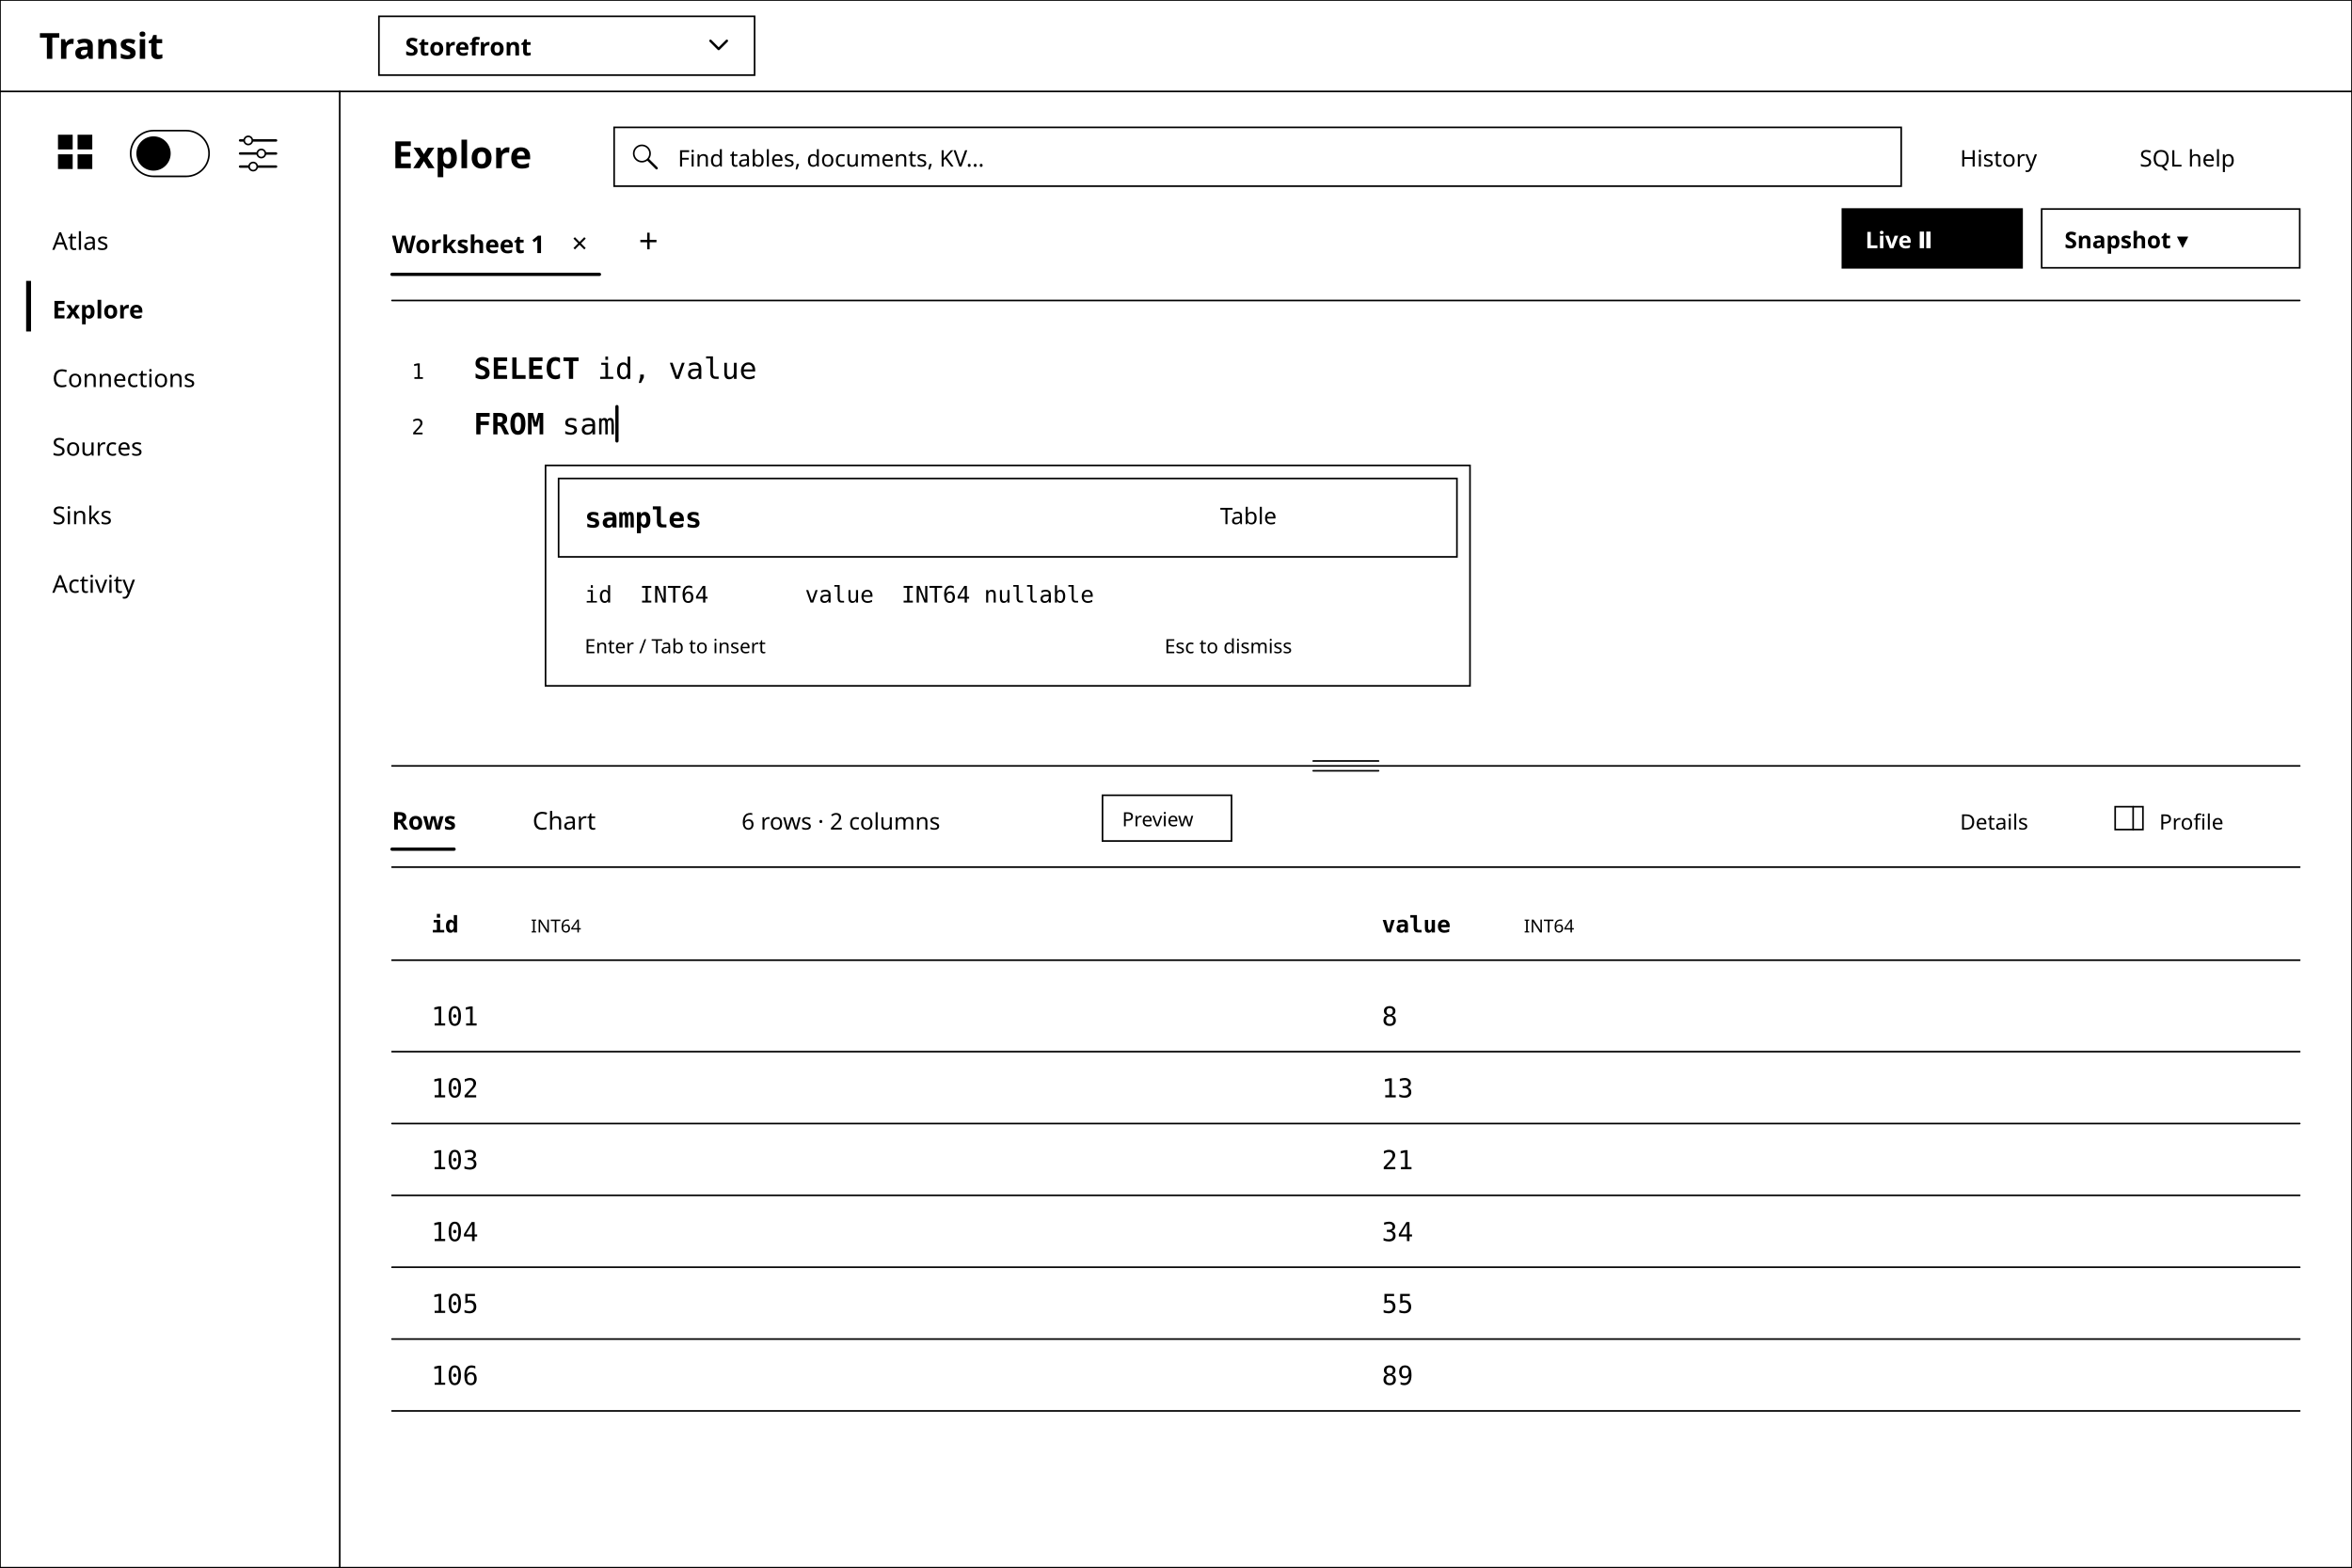
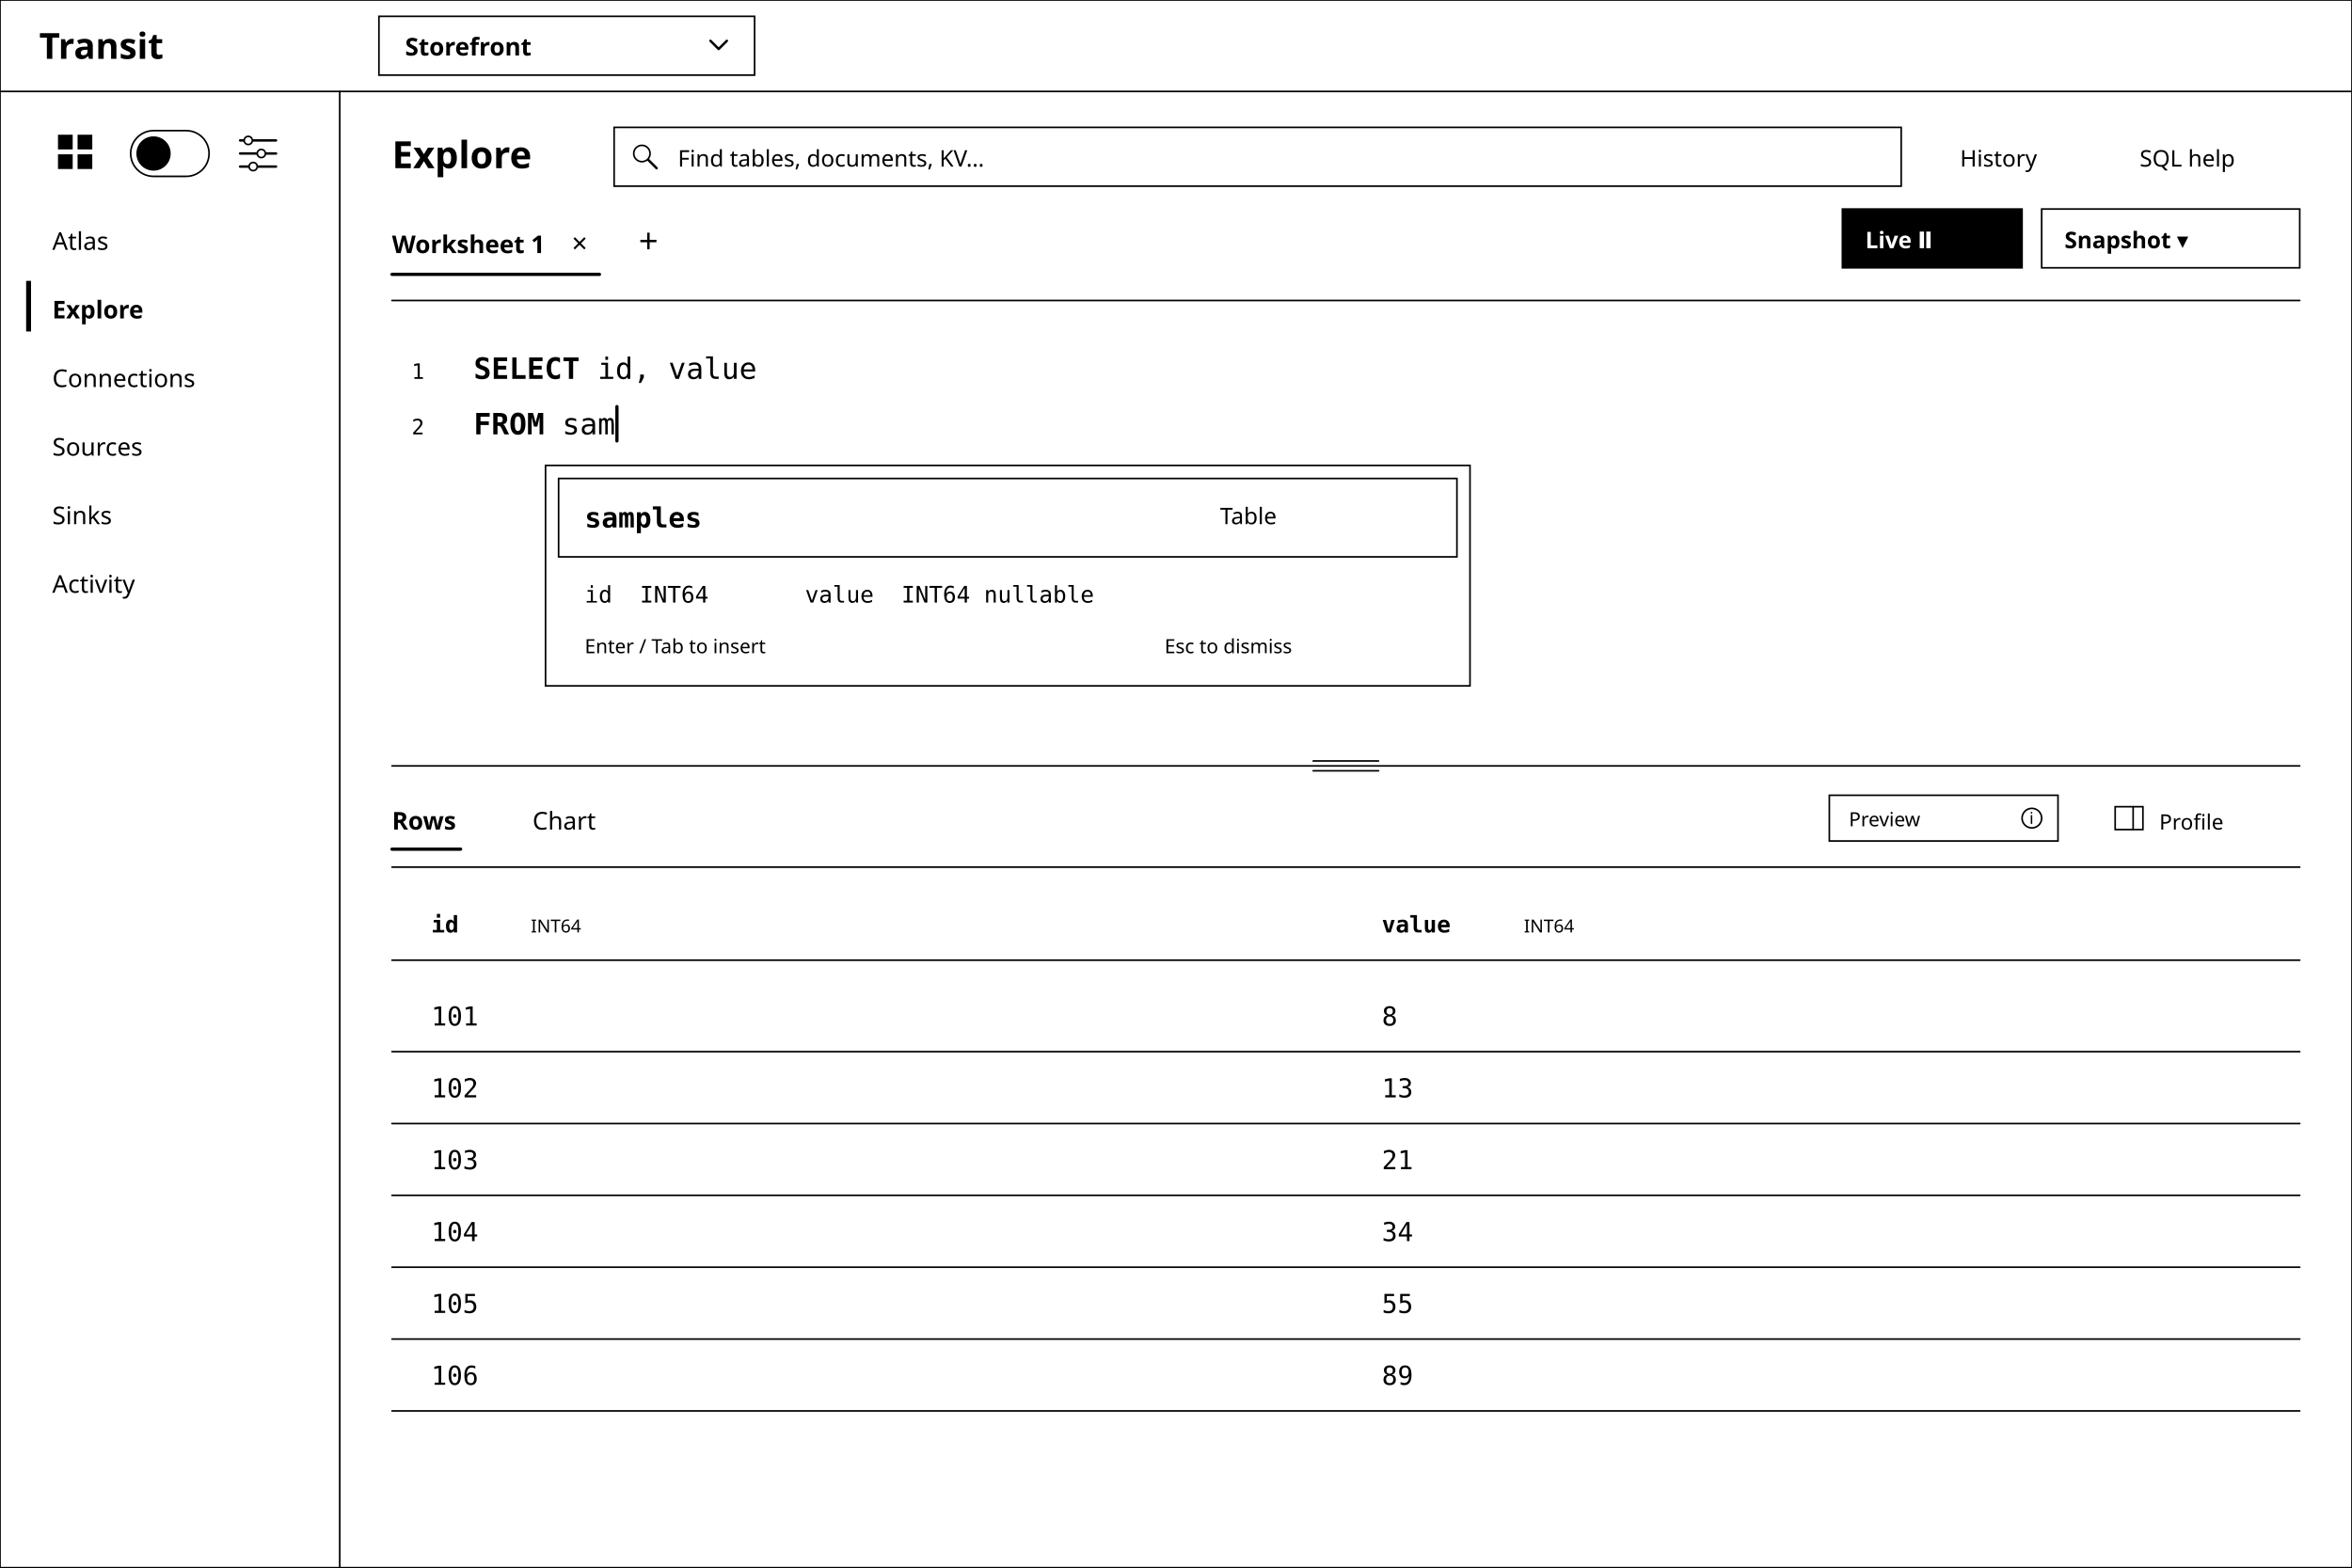
<svg xmlns="http://www.w3.org/2000/svg" width="1440" height="960" viewBox="0 0 1440 960" role="img" aria-labelledby="title desc">
  <rect x="0" y="0" width="1440" height="960" rx="0" fill="white" stroke="black" />
  <text x="24" y="36" font-family="sans-serif" font-size="22" font-weight="700" fill="black">Transit</text>
  <rect x="232" y="10" width="230" height="36" rx="0" fill="white" stroke="black" />
  <text x="248" y="34" font-family="sans-serif" font-size="15" font-weight="700" fill="black">Storefront</text>
  <path d="M435 25 l5 5 l5 -5" fill="none" stroke="black" stroke-width="1.5" stroke-linecap="round" stroke-linejoin="round" />
  <path d="M0 56 H1440" fill="none" stroke="black" stroke-width="1" stroke-linecap="round" stroke-linejoin="round" />
  <path d="M208 56 L208 960" fill="none" stroke="black" stroke-width="1" stroke-linecap="round" stroke-linejoin="round" />
  <g role="img" aria-label="Area: Workspace. Workspace left; Operations right.">
    <rect x="36" y="83" width="8" height="8" rx="0" fill="black" stroke="black" />
    <rect x="36" y="95" width="8" height="8" rx="0" fill="black" stroke="black" />
    <rect x="48" y="83" width="8" height="8" rx="0" fill="black" stroke="black" />
    <rect x="48" y="95" width="8" height="8" rx="0" fill="black" stroke="black" />
    <rect x="80" y="80" width="48" height="28" rx="14" fill="white" stroke="black" />
    <circle cx="94" cy="94" r="10" fill="black" stroke="black" />
    <path d="M147 86 H169" fill="none" stroke="black" stroke-width="1.5" stroke-linecap="round" stroke-linejoin="round" />
    <circle cx="152" cy="86" r="2.5" fill="white" stroke="black" />
    <path d="M147 94 H169" fill="none" stroke="black" stroke-width="1.5" stroke-linecap="round" stroke-linejoin="round" />
    <circle cx="160" cy="94" r="2.5" fill="white" stroke="black" />
    <path d="M147 102 H169" fill="none" stroke="black" stroke-width="1.5" stroke-linecap="round" stroke-linejoin="round" />
    <circle cx="155" cy="102" r="2.5" fill="white" stroke="black" />
  </g>
  <text xml:space="preserve" x="32" y="153" font-family="sans-serif" font-size="15" font-weight="400" fill="black">Atlas</text>
  <rect x="16" y="172" width="3" height="31" rx="0" fill="black" stroke="none" />
  <text xml:space="preserve" x="32" y="195" font-family="sans-serif" font-size="15" font-weight="700" fill="black">Explore</text>
  <text xml:space="preserve" x="32" y="237" font-family="sans-serif" font-size="15" font-weight="400" fill="black">Connections</text>
  <text xml:space="preserve" x="32" y="279" font-family="sans-serif" font-size="15" font-weight="400" fill="black">Sources</text>
  <text xml:space="preserve" x="32" y="321" font-family="sans-serif" font-size="15" font-weight="400" fill="black">Sinks</text>
  <text xml:space="preserve" x="32" y="363" font-family="sans-serif" font-size="15" font-weight="400" fill="black">Activity</text>
  <text xml:space="preserve" x="240" y="103" font-family="sans-serif" font-size="23" font-weight="700" fill="black">Explore</text>
  <g role="img" aria-label="Find resources: search field">
    <rect x="376" y="78" width="788" height="36" rx="0" fill="white" stroke="black" />
    <circle cx="393" cy="94" r="5" fill="white" stroke="black" />
    <path d="M397 98 L402 103" fill="none" stroke="black" stroke-width="1.5" stroke-linecap="round" stroke-linejoin="round" />
    <text x="415" y="102" font-family="sans-serif" font-size="14" font-weight="400" fill="black">Find tables, documents, KV…</text>
  </g>
  <text xml:space="preserve" x="1200" y="102" font-family="sans-serif" font-size="14" font-weight="400" fill="black">History</text>
  <text xml:space="preserve" x="1310" y="102" font-family="sans-serif" font-size="14" font-weight="400" fill="black">SQL help</text>
  <text xml:space="preserve" x="240" y="155" font-family="sans-serif" font-size="15" font-weight="700" fill="black">Worksheet 1</text>
  <text xml:space="preserve" x="350" y="155" font-family="sans-serif" font-size="17" font-weight="400" fill="black">×</text>
  <text xml:space="preserve" x="391" y="155" font-family="sans-serif" font-size="21" font-weight="400" fill="black">+</text>
  <path d="M240 168 H367" fill="none" stroke="black" stroke-width="2" stroke-linecap="round" stroke-linejoin="round" />
  <rect x="1128" y="128" width="110" height="36" rx="0" fill="black" stroke="black" />
  <text x="1142" y="152" font-family="sans-serif" font-size="14" font-weight="700" fill="white">Live  Ⅱ</text>
  <rect x="1250" y="128" width="158" height="36" rx="0" fill="white" stroke="black" />
  <text x="1264" y="152" font-family="sans-serif" font-size="14" font-weight="700" fill="black">Snapshot  ▾</text>
  <path d="M240 184 H1408" fill="none" stroke="black" stroke-width="1" stroke-linecap="round" stroke-linejoin="round" />
  <text xml:space="preserve" x="252" y="232" font-family="monospace" font-size="13" font-weight="400" fill="black">1</text>
  <text xml:space="preserve" x="290" y="232" font-family="monospace" font-size="18" font-weight="700" fill="black">SELECT</text>
  <text xml:space="preserve" x="355.04" y="232" font-family="monospace" font-size="18" font-weight="400" fill="black"> id, value</text>
  <text xml:space="preserve" x="252" y="266" font-family="monospace" font-size="13" font-weight="400" fill="black">2</text>
  <text xml:space="preserve" x="290" y="266" font-family="monospace" font-size="18" font-weight="700" fill="black">FROM</text>
  <text xml:space="preserve" x="333.36" y="266" font-family="monospace" font-size="18" font-weight="400" fill="black"> sam</text>
  <path d="M377.72 249 L377.72 270" fill="none" stroke="black" stroke-width="2" stroke-linecap="round" stroke-linejoin="round" />
  <rect x="334" y="285" width="566" height="135" rx="0" fill="white" stroke="black" />
  <rect x="342" y="293" width="550" height="48" rx="0" fill="white" stroke="black" />
  <text xml:space="preserve" x="358" y="323" font-family="monospace" font-size="17" font-weight="700" fill="black">samples</text>
  <text xml:space="preserve" x="747" y="321" font-family="sans-serif" font-size="14" font-weight="400" fill="black">Table</text>
  <text xml:space="preserve" x="358" y="369" font-family="monospace" font-size="14" font-weight="400" fill="black">id  INT64       value  INT64 nullable</text>
  <text xml:space="preserve" x="358" y="400" font-family="sans-serif" font-size="12" font-weight="400" fill="black">Enter / Tab to insert</text>
  <text xml:space="preserve" x="713" y="400" font-family="sans-serif" font-size="12" font-weight="400" fill="black">Esc to dismiss</text>
+   <defs>
+     <pattern id="stripe" patternUnits="userSpaceOnUse" width="5" height="5">
+       <rect width="5" height="5" fill="white" />
+       <path d="M-1 1 l2 -2 M0 5 l5 -5 M4 6 l2 -2" stroke="black" stroke-width="1" />
+     </pattern>
+   </defs>
  <path d="M240 469 H1408" fill="none" stroke="black" stroke-width="1" stroke-linecap="round" stroke-linejoin="round" />
  <path d="M804 466 H844" fill="none" stroke="black" stroke-width="1" stroke-linecap="round" stroke-linejoin="round" />
  <path d="M804 472 H844" fill="none" stroke="black" stroke-width="1" stroke-linecap="round" stroke-linejoin="round" />
  <text x="240" y="508" font-family="sans-serif" font-size="15" font-weight="700" fill="black">Rows</text>
-   <path d="M240 520 H278" fill="none" stroke="black" stroke-width="2" stroke-linecap="round" stroke-linejoin="round" />
  <text x="326" y="508" font-family="sans-serif" font-size="15" font-weight="400" fill="black">Chart</text>
-   <text x="454" y="508" font-family="sans-serif" font-size="14" font-weight="400" fill="black">6 rows · 2 columns</text>
-   <rect x="675" y="487" width="79" height="28" rx="0" fill="white" stroke="black" />
-   <text x="687" y="506" font-family="sans-serif" font-size="12" font-weight="400" fill="black">Preview</text>
-   <text x="1200" y="508" font-family="sans-serif" font-size="13" font-weight="400" fill="black">Details</text>
+   <path d="M240 520 H282" fill="none" stroke="black" stroke-width="2" stroke-linecap="round" stroke-linejoin="round" />
+   <g role="img" aria-label="Preview — Query info">
+     <rect x="1120" y="487" width="140" height="28" rx="0" fill="white" stroke="black" />
+     <text x="1132" y="506" font-family="sans-serif" font-size="12" font-weight="400" fill="black">Preview</text>
+     <circle cx="1244" cy="501" r="6" fill="white" stroke="black" />
+     <text x="1242.5" y="504.5" font-family="sans-serif" font-size="10" font-weight="400" fill="black">i</text>
+   </g>
  <rect x="1295" y="494" width="17" height="14" rx="0" fill="white" stroke="black" />
  <path d="M1306 494 L1306 508" fill="none" stroke="black" stroke-width="1" stroke-linecap="round" stroke-linejoin="round" />
  <text x="1322" y="508" font-family="sans-serif" font-size="13" font-weight="400" fill="black">Profile</text>
  <path d="M240 531 H1408" fill="none" stroke="black" stroke-width="1" stroke-linecap="round" stroke-linejoin="round" />
  <text x="264" y="571" font-family="monospace" font-size="14" font-weight="700" fill="black">id</text>
  <text x="325" y="571" font-family="sans-serif" font-size="11" font-weight="400" fill="black">INT64</text>
  <text x="846" y="571" font-family="monospace" font-size="14" font-weight="700" fill="black">value</text>
  <text x="933" y="571" font-family="sans-serif" font-size="11" font-weight="400" fill="black">INT64</text>
  <path d="M240 588 H1408" fill="none" stroke="black" stroke-width="1" stroke-linecap="round" stroke-linejoin="round" />
  <text x="264" y="628" font-family="monospace" font-size="16" font-weight="400" fill="black">101</text>
  <text x="846" y="628" font-family="monospace" font-size="16" font-weight="400" fill="black">8</text>
  <path d="M240 644 H1408" fill="none" stroke="black" stroke-width="1" stroke-linecap="round" stroke-linejoin="round" />
  <text x="264" y="672" font-family="monospace" font-size="16" font-weight="400" fill="black">102</text>
  <text x="846" y="672" font-family="monospace" font-size="16" font-weight="400" fill="black">13</text>
  <path d="M240 688 H1408" fill="none" stroke="black" stroke-width="1" stroke-linecap="round" stroke-linejoin="round" />
  <text x="264" y="716" font-family="monospace" font-size="16" font-weight="400" fill="black">103</text>
  <text x="846" y="716" font-family="monospace" font-size="16" font-weight="400" fill="black">21</text>
  <path d="M240 732 H1408" fill="none" stroke="black" stroke-width="1" stroke-linecap="round" stroke-linejoin="round" />
  <text x="264" y="760" font-family="monospace" font-size="16" font-weight="400" fill="black">104</text>
  <text x="846" y="760" font-family="monospace" font-size="16" font-weight="400" fill="black">34</text>
  <path d="M240 776 H1408" fill="none" stroke="black" stroke-width="1" stroke-linecap="round" stroke-linejoin="round" />
  <text x="264" y="804" font-family="monospace" font-size="16" font-weight="400" fill="black">105</text>
  <text x="846" y="804" font-family="monospace" font-size="16" font-weight="400" fill="black">55</text>
  <path d="M240 820 H1408" fill="none" stroke="black" stroke-width="1" stroke-linecap="round" stroke-linejoin="round" />
  <text x="264" y="848" font-family="monospace" font-size="16" font-weight="400" fill="black">106</text>
  <text x="846" y="848" font-family="monospace" font-size="16" font-weight="400" fill="black">89</text>
  <path d="M240 864 H1408" fill="none" stroke="black" stroke-width="1" stroke-linecap="round" stroke-linejoin="round" />
</svg>
